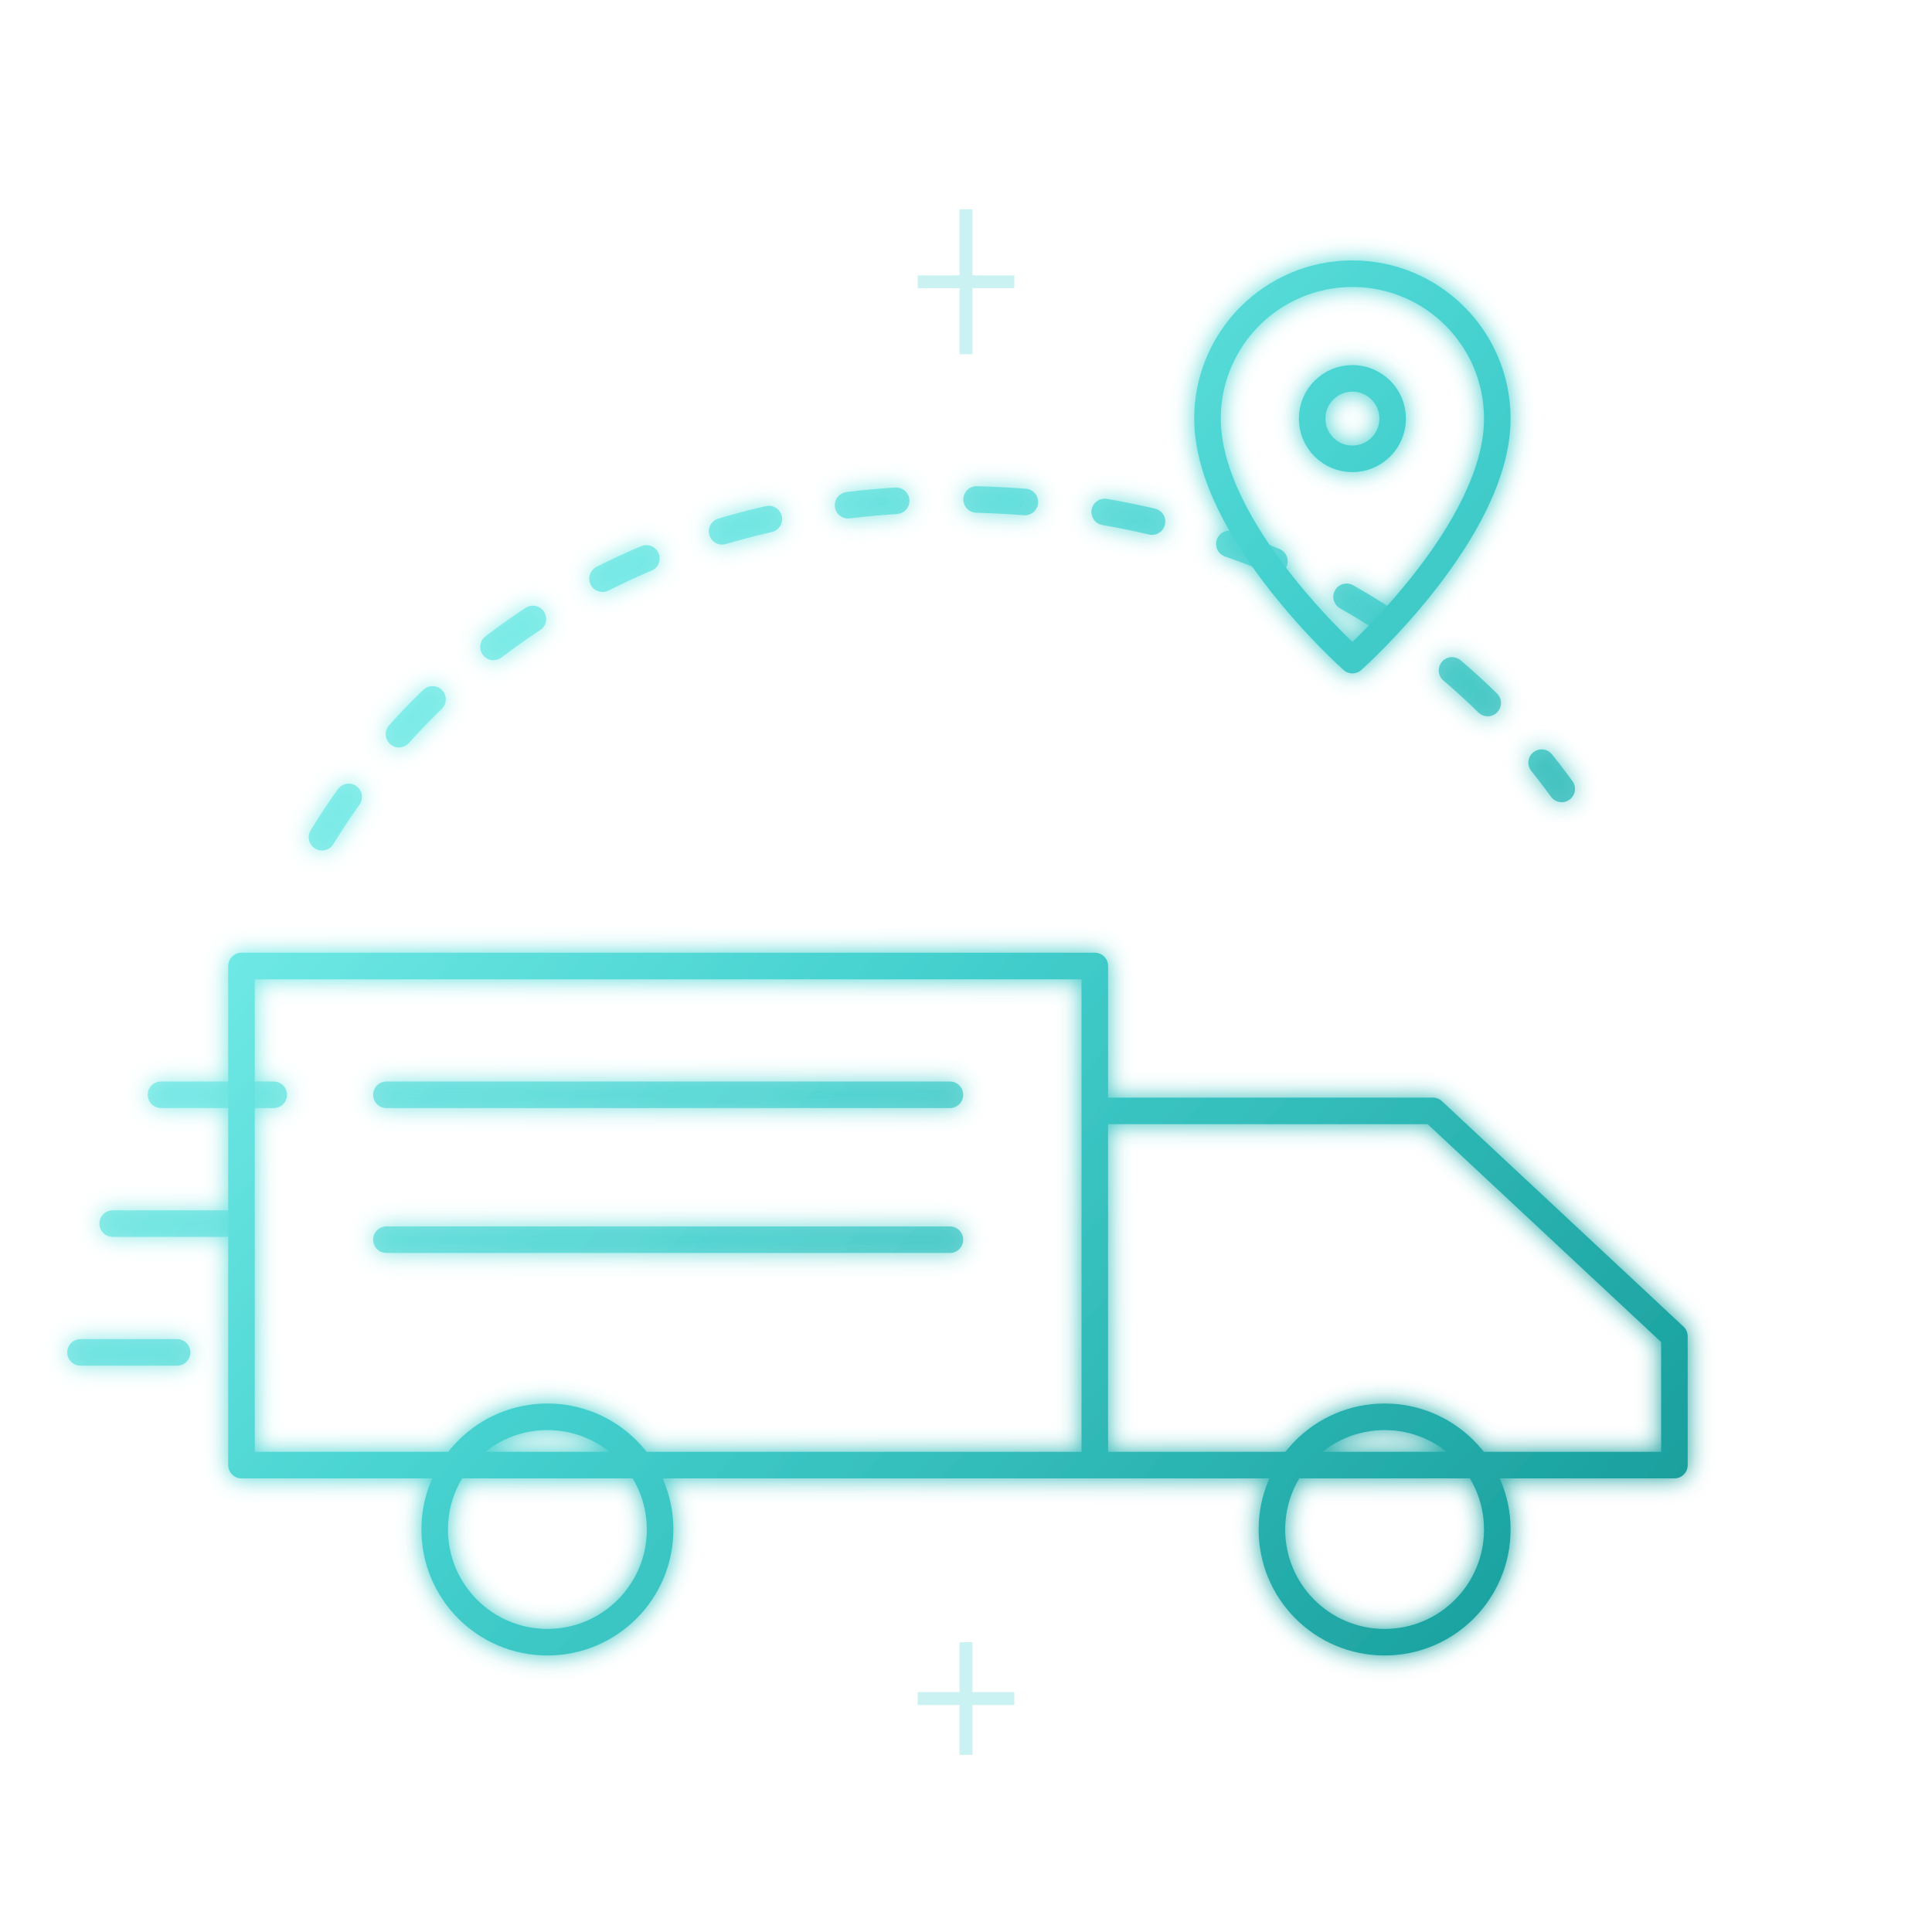
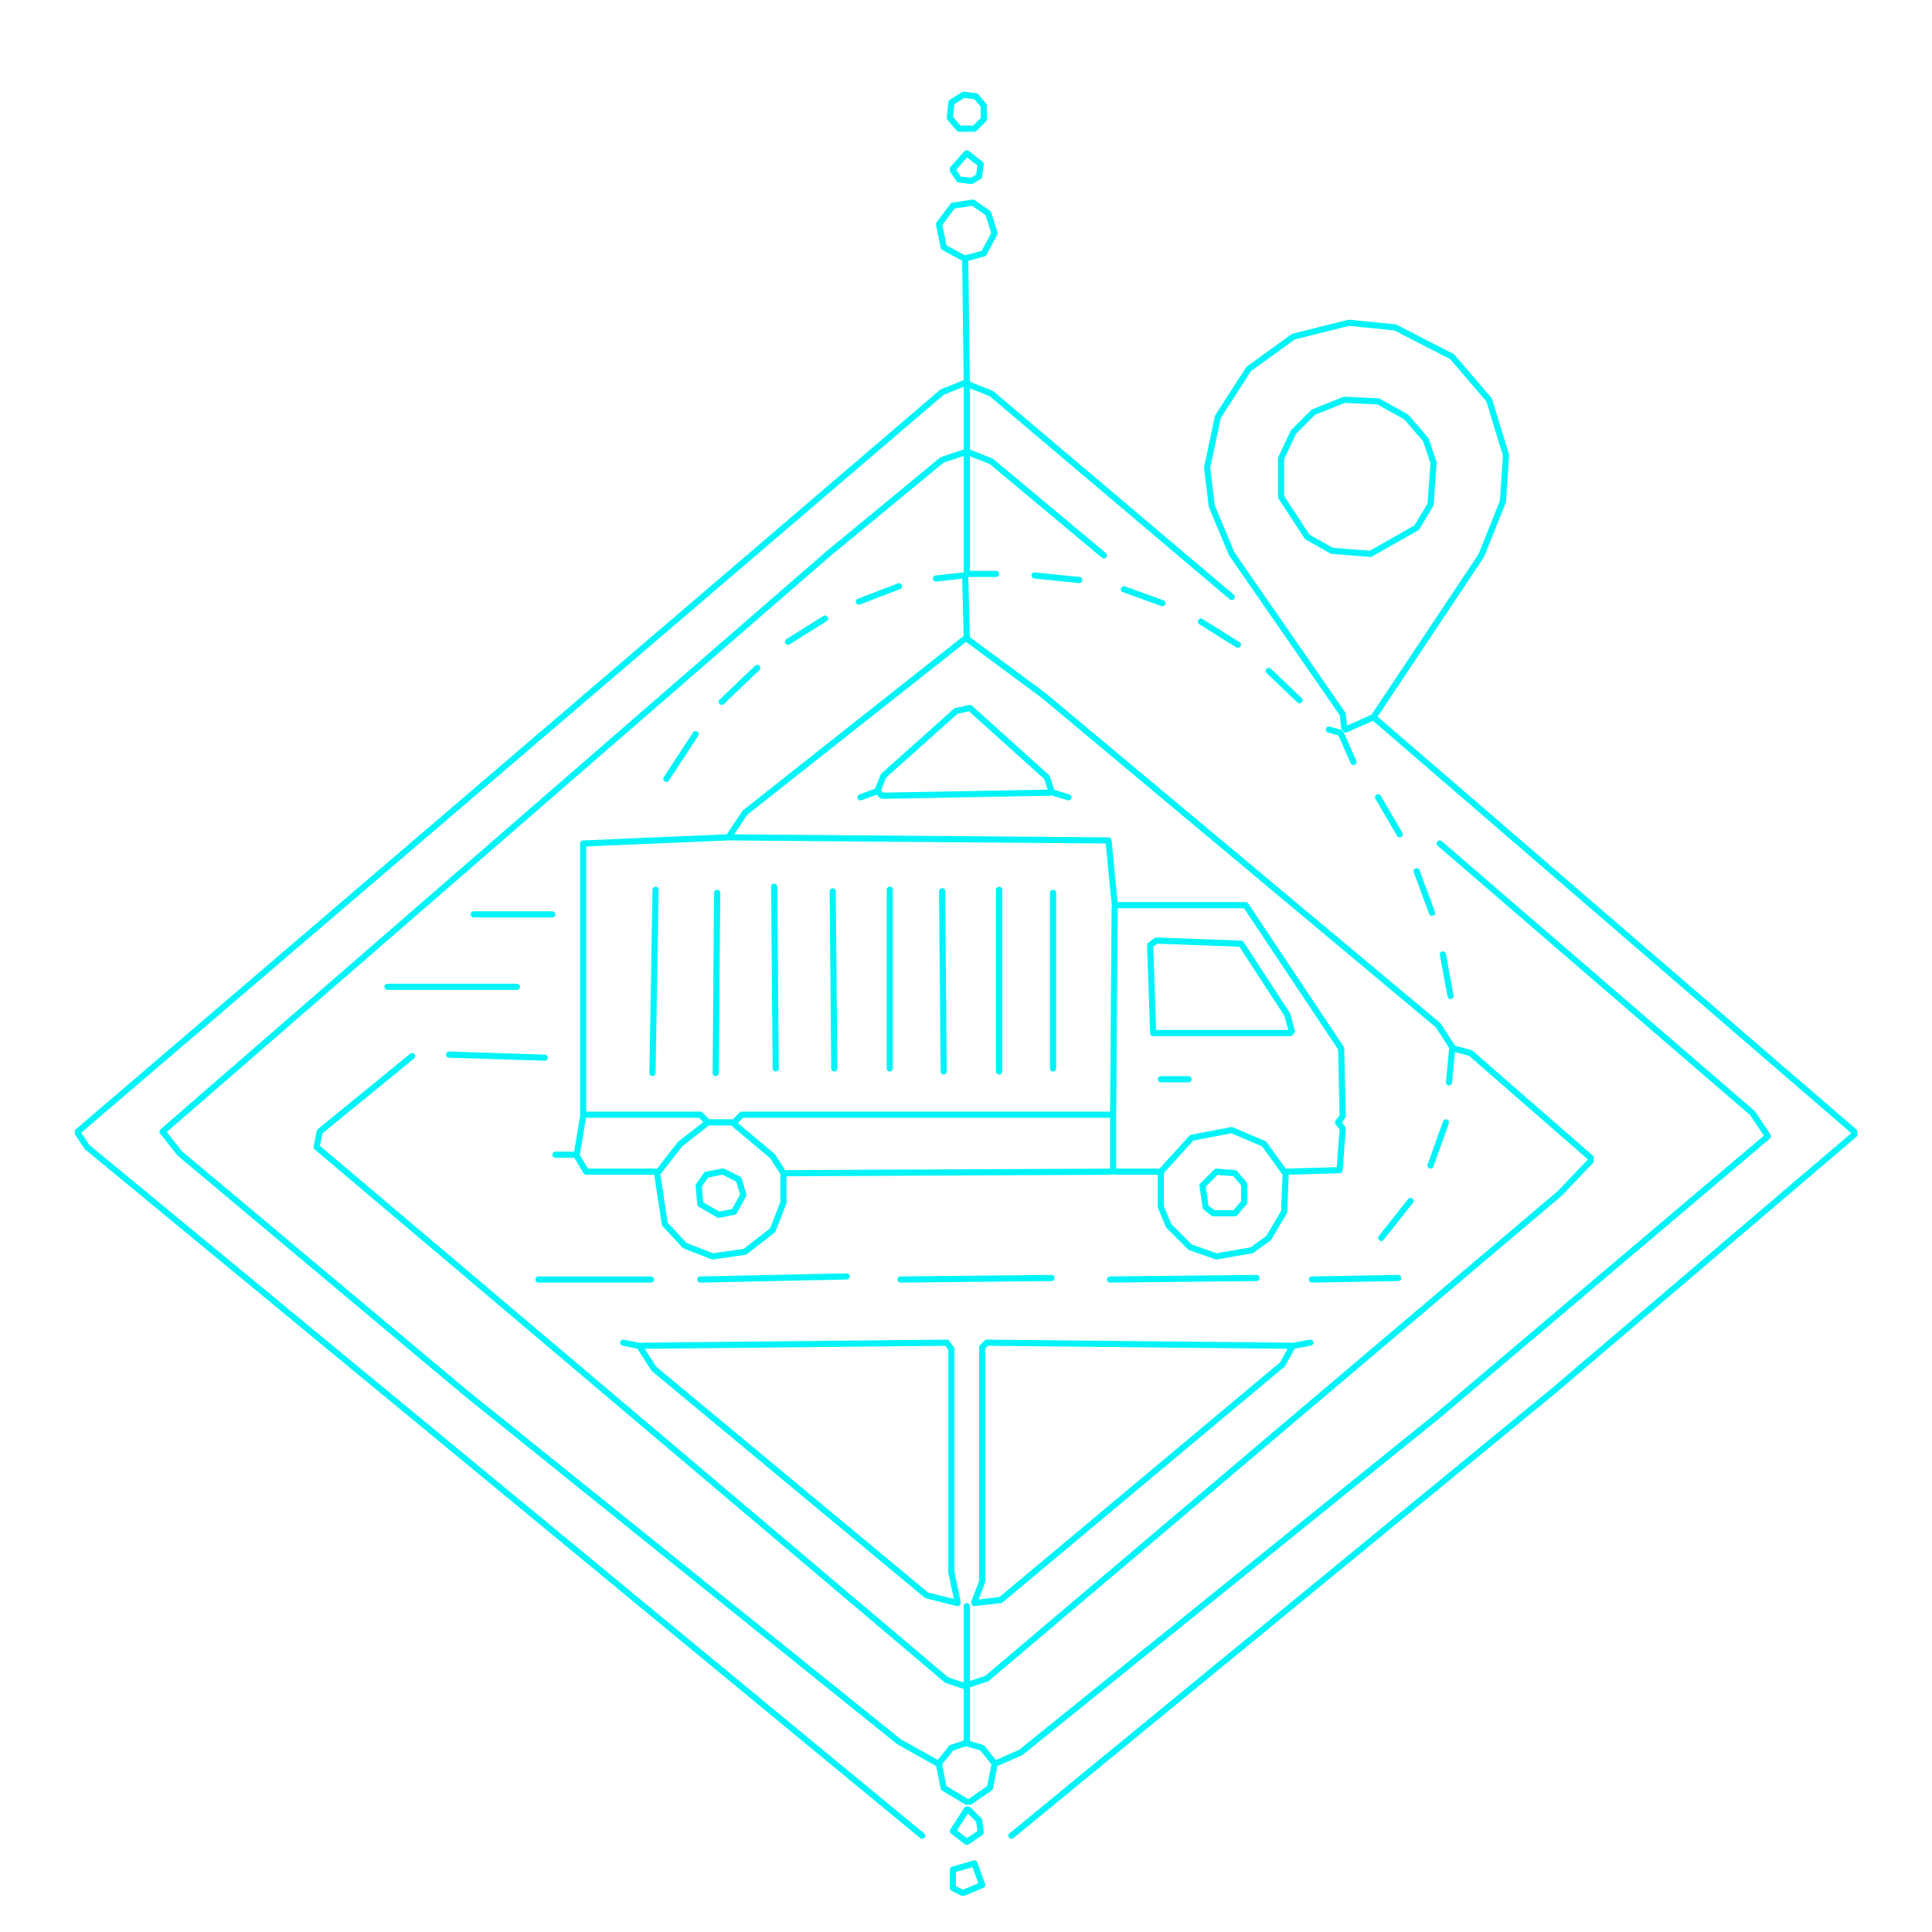
- <svg xmlns="http://www.w3.org/2000/svg" viewBox="0 0 120 120" fill="none">
-   <defs>
-     <linearGradient id="n3" x1="15" y1="20" x2="104" y2="101" gradientUnits="userSpaceOnUse">
-       <stop stop-color="#91fbf6" />
-       <stop offset=".48" stop-color="#45d1cf" />
-       <stop offset="1" stop-color="#159b99" />
-     </linearGradient>
-     <filter id="g" x="-20%" y="-20%" width="140%" height="140%">
-       <feGaussianBlur stdDeviation=".7" result="b" />
-       <feMerge>
-         <feMergeNode in="b" />
-         <feMergeNode in="SourceGraphic" />
-       </feMerge>
-     </filter>
-   </defs>
-   <g stroke="url(#n3)" stroke-width="1.65" stroke-linecap="round" stroke-linejoin="round" filter="url(#g)">
-     <path d="M15 60h53v31H15zM68 69h21l15 14v8H68z" />
-     <path d="M24 68h35M24 77h35" opacity=".74" />
-     <circle cx="34" cy="95" r="7" />
-     <circle cx="86" cy="95" r="7" />
-     <path d="M11 84h-6M14 76H7M17 68h-7" opacity=".74" />
-     <path d="M20 52c8-13 22-21 39-21 17 0 30 7 38 18" stroke-dasharray="3 5" opacity=".8" />
-     <path d="M93 26c0 7-9 15-9 15s-9-8-9-15a9 9 0 1 1 18 0Z" />
-     <circle cx="84" cy="26" r="2.5" />
-   </g>
-   <g stroke="#45d1cf" stroke-width=".8" opacity=".28">
-     <path d="M60 13v9M57 17.5h6M60 102v7M57 105.5h6" />
-   </g>
+ <svg xmlns="http://www.w3.org/2000/svg" viewBox="0 0 1254 1254" fill="none">
+   <path d="M1203.50 734.50 L891.50 465.50 M838.50 669.50 L835.50 658.50 L805.50 612.50 L750.50 610.50 L746.50 613.50 L748.50 670.50 L837.50 670.50 M583.50 380.50 L557.50 390.50 M681.50 514.50 L572.50 516.50 L569.50 513.50 M683.50 693.50 L683.50 579.50 M373.50 749.50 L360.50 749.50 M626.50 168.50 L627.50 247.50 M721.50 760.50 L508.50 761.50 M584.50 830.50 L682.50 829.50 M465.50 579.50 L464.50 696.50 M682.50 513.50 L679.50 504.50 L629.50 459.50 L620.50 461.50 L573.50 503.50 L569.50 513.50 M862.50 473.50 L869.50 475.50 M612.50 695.50 L611.50 578.50 M511.50 416.50 L535.50 401.50 M929.50 592.50 L919.50 565.50 M625.50 373.50 L607.50 375.50 M472.50 543.50 L378.50 547.50 L378.50 723.50 M353.50 686.50 L291.50 684.50 M683.50 514.50 L693.50 517.50 M374.50 750.50 L380.50 760.50 L425.50 760.50 M833.50 760.50 L820.50 742.50 L799.50 733.50 L773.50 738.50 L753.50 760.50 M723.50 760.50 L752.50 760.50 M473.50 542.50 L483.50 527.50 L626.50 414.50 M942.50 679.50 L933.50 665.50 L677.50 451.50 L627.50 414.50 M598.50 1191.50 L56.50 744.50 L50.50 735.50 M878.50 494.50 L870.50 476.50 M627.50 292.50 L627.50 250.50 M627.50 413.50 L626.50 374.50 M632.50 1039.50 L637.50 1026.50 L637.50 874.50 L640.50 871.50 L838.50 873.50 M251.50 640.50 L335.50 640.50 M541.50 693.50 L540.50 578.50 M626.50 1131.50 L617.50 1134.50 L609.50 1144.50 M851.50 830.50 L907.50 829.50 M940.50 702.50 L942.50 681.50 M724.50 587.50 L808.50 587.50 L870.50 680.50 L871.50 724.50 L868.50 728.50 M627.50 371.50 L627.50 294.50 M894.50 517.50 L908.50 541.50 M835.50 760.50 L869.50 759.50 L871.50 732.50 L868.50 728.50 M941.50 646.50 L936.50 619.50 M50.50 734.50 L611.50 254.50 L626.50 248.50 M423.50 696.50 L425.50 577.50 M838.50 874.50 L832.50 885.50 L649.50 1038.50 L632.50 1040.50 M815.50 829.50 L720.50 830.50 M558.50 517.50 L569.50 513.50 M645.50 1145.50 L642.50 1160.50 L629.50 1169.50 M753.50 761.50 L753.50 783.50 L758.50 795.50 L772.50 809.50 L789.50 815.50 L812.50 811.50 L823.50 803.50 L833.50 786.50 L834.50 761.50 M627.50 1092.50 L627.50 1042.50 M627.50 1169.50 L612.50 1160.50 L609.50 1145.50 M722.50 759.50 L722.50 724.50 M426.50 761.50 L431.50 794.50 L444.50 808.50 L462.50 815.50 L483.50 812.50 L501.50 798.50 L508.50 780.50 L508.50 761.50 M628.50 1093.50 L640.50 1089.50 L1012.50 774.50 L1032.50 753.50 M646.50 1144.50 L662.50 1137.50 L932.50 919.50 L1147.50 737.50 L1137.50 722.50 L934.50 547.50 M823.50 435.50 L843.50 454.50 M374.50 748.50 L378.50 724.50 M723.50 586.50 L719.50 545.50 L473.50 543.50 M648.50 695.50 L648.50 577.50 M414.50 873.50 L404.50 871.50 M415.50 874.50 L424.50 888.50 L601.50 1035.50 L621.50 1040.50 M627.50 1095.50 L627.50 1130.50 M723.50 588.50 L722.50 722.50 M628.50 1174.50 L635.50 1181.50 L636.50 1189.50 L627.50 1195.50 L618.50 1188.50 L627.50 1174.50 M468.50 455.50 L491.50 433.50 M873.50 473.50 L891.50 465.50 M943.50 680.50 L954.50 683.50 L1032.50 751.50 M628.50 249.50 L643.50 255.50 L799.50 387.50 M577.50 693.50 L577.50 577.50 M628.50 372.50 L646.50 372.50 M358.50 593.50 L307.50 593.50 M625.50 167.50 L612.50 160.50 L609.50 145.50 L618.50 133.50 L631.50 131.50 L641.50 138.50 L645.50 151.50 L638.50 164.50 L627.50 167.50 M267.50 685.50 L207.50 734.50 L205.50 744.50 L614.50 1090.50 L626.50 1094.50 M379.50 723.50 L454.50 723.50 L459.50 728.50 M896.50 803.50 L915.50 779.50 M475.50 728.50 L459.50 728.50 M839.50 873.50 L850.50 871.50 M627.50 1131.50 L637.50 1134.50 L645.50 1144.50 M508.50 761.50 L501.50 750.50 L476.50 729.50 M459.50 728.50 L441.50 742.50 L427.50 760.50 M872.50 472.50 L871.50 463.50 L799.50 359.50 L786.50 328.50 L783.50 303.50 L790.50 270.50 L810.50 239.50 L839.50 218.50 L875.50 209.50 L905.50 212.50 L942.50 231.50 L966.50 259.50 L977.50 295.50 L975.50 325.50 L961.50 360.50 L891.50 465.50 M700.50 376.50 L671.50 373.50 M803.50 418.50 L779.50 403.50 M451.50 476.50 L432.50 505.50 M454.50 830.50 L549.50 828.50 M416.50 873.50 L614.50 871.50 L617.50 875.50 L617.50 1020.50 L621.50 1039.50 M721.50 723.50 L481.50 723.50 L476.50 728.50 M502.50 575.50 L503.50 693.50 M1203.50 736.50 L1007.50 903.50 L656.50 1191.50 M928.50 756.50 L938.50 728.50 M729.50 382.50 L754.50 391.50 M349.50 830.50 L422.50 830.50 M716.50 360.50 L643.50 299.50 L628.50 293.50 M626.50 293.50 L611.50 298.50 L537.50 359.50 L105.50 734.50 L116.50 748.50 L301.50 903.50 L583.50 1130.50 L608.50 1144.50 M753.50 700.50 L771.50 700.50 M912.50 270.50 L894.50 260.50 L872.50 259.50 L852.50 267.50 L839.50 280.50 L831.50 297.50 L831.50 322.50 L848.50 348.50 L864.50 357.50 L889.50 359.50 L919.50 342.50 L928.50 327.50 L930.50 300.50 L925.50 285.50 L913.50 271.50 Z M638.50 77.50 L638.50 68.50 L633.50 62.50 L625.50 61.50 L617.50 66.50 L616.50 76.50 L622.50 83.50 L632.50 83.50 L637.50 78.50 Z M789.50 760.50 L801.50 761.50 L807.50 768.50 L807.50 780.50 L801.50 787.50 L787.50 787.50 L782.50 783.50 L780.50 769.50 L788.50 761.50 Z M624.50 1228.50 L618.50 1225.50 L618.50 1213.50 L632.50 1209.50 L637.50 1223.50 L625.50 1228.50 Z M468.50 760.50 L458.50 762.50 L453.50 769.50 L454.50 781.50 L466.50 788.50 L476.50 786.50 L482.50 775.50 L479.50 765.50 L469.50 760.50 Z M618.50 109.50 L627.50 99.50 L636.50 106.50 L635.50 114.50 L630.50 117.50 L622.50 116.50 L618.50 110.50 Z" stroke="#00F4F7" stroke-width="4" stroke-linecap="round" stroke-linejoin="round" fill="none" />
</svg>
